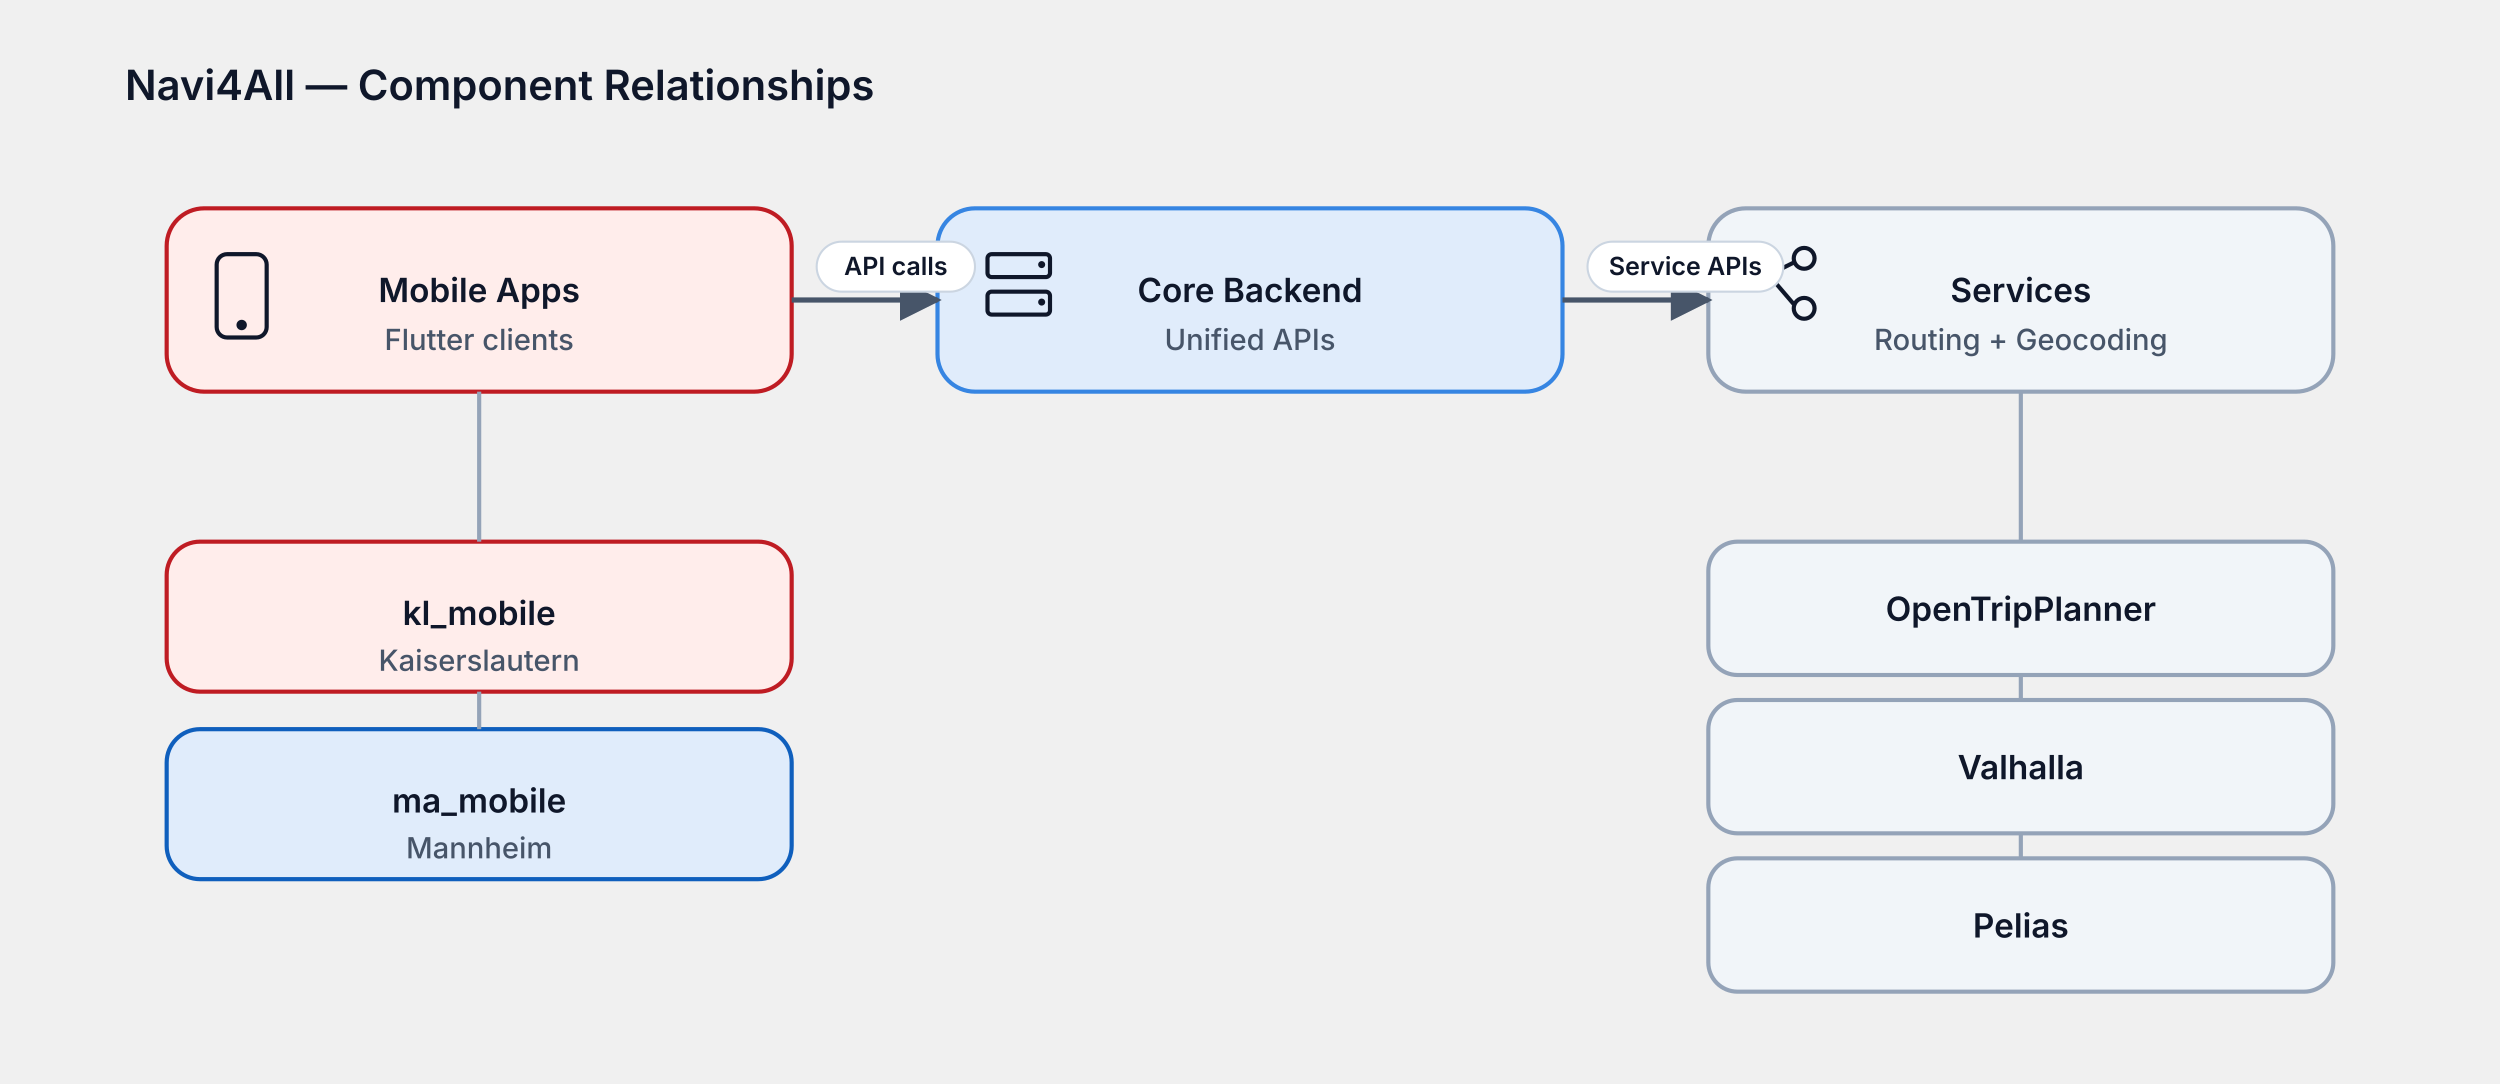
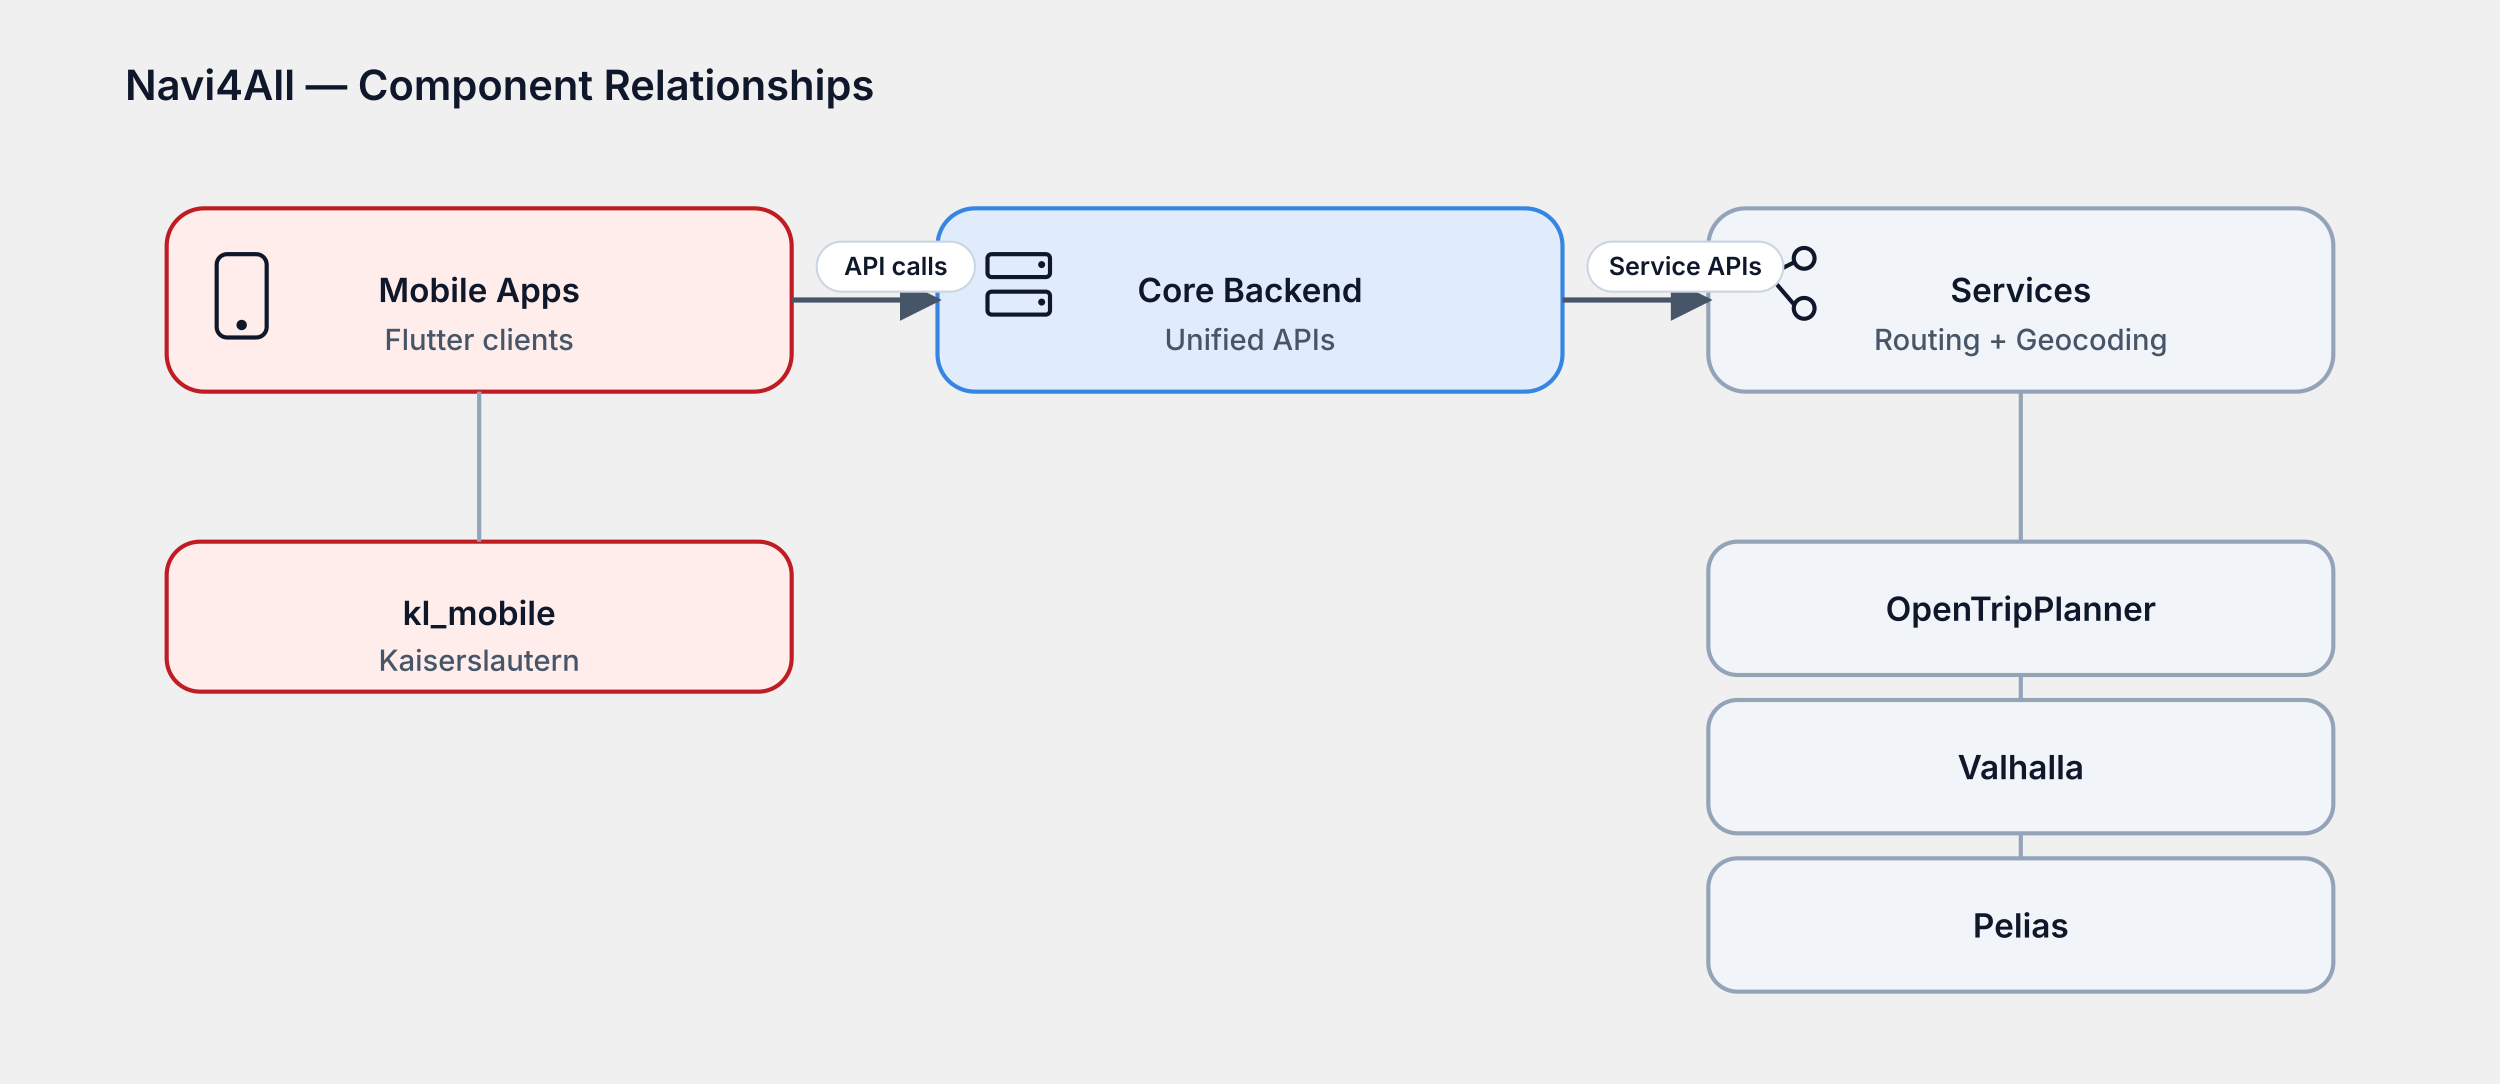
<svg xmlns="http://www.w3.org/2000/svg" width="1200" height="520" viewBox="0 0 1200 520" fill="none">
  <defs>
    <style>
      .title { font: 600 20px/1.2 "Inter", "SF Pro Text", "Segoe UI", sans-serif; fill: #0F172A; }
      .label { font: 600 16px/1.2 "Inter", "SF Pro Text", "Segoe UI", sans-serif; fill: #0F172A; }
      .small { font: 500 14px/1.2 "Inter", "SF Pro Text", "Segoe UI", sans-serif; fill: #0F172A; }
      .muted { fill: #475569; }
      .node { fill: #F8FAFC; stroke: #CBD5E1; stroke-width: 2; }
      .node-backend { fill: #F8FAFC; stroke: #94A3B8; stroke-width: 2; }
      .node-kl { fill: #FFEDEB; stroke: #BF1C23; stroke-width: 2; }
      .node-ma { fill: #E0ECFB; stroke: #0F5FBD; stroke-width: 2; }
      .group-apps { fill: #FFEDEB; stroke: #BF1C23; stroke-width: 2; }
      .group-backend { fill: #E0ECFB; stroke: #3685E2; stroke-width: 2; }
      .group-services { fill: #F1F5F9; stroke: #94A3B8; stroke-width: 2; }
      .service { fill: #F1F5F9; stroke: #94A3B8; stroke-width: 2; }
      .line { stroke: #94A3B8; stroke-width: 2; }
      .line-strong { stroke: #475569; stroke-width: 2.5; }
      .icon-stroke { stroke: #0F172A; stroke-width: 2; fill: none; }
      .icon-fill { fill: #0F172A; }
      .label-pill { fill: #FFFFFF; stroke: #CBD5E1; stroke-width: 1; }
      .label-text { font: 600 12px/1.2 "Inter", "SF Pro Text", "Segoe UI", sans-serif; fill: #0F172A; }
    </style>
    <marker id="arrow" viewBox="0 0 10 10" refX="9" refY="5" markerWidth="8" markerHeight="8" orient="auto-start-reverse">
      <path d="M 0 0 L 10 5 L 0 10 z" fill="#475569" />
    </marker>
  </defs>
  <text x="60" y="48" class="title">Navi4All — Component Relationships</text>
  <rect x="80" y="100" width="300" height="88" rx="18" class="group-apps" />
  <text x="230" y="145" text-anchor="middle" class="label">Mobile Apps</text>
  <text x="230" y="168" text-anchor="middle" class="small muted">Flutter clients</text>
  <rect x="104" y="122" width="24" height="40" rx="5" class="icon-stroke" />
  <circle cx="116" cy="156" r="2.5" class="icon-fill" />
  <rect x="450" y="100" width="300" height="88" rx="18" class="group-backend" />
  <text x="600" y="145" text-anchor="middle" class="label">Core Backend</text>
  <text x="600" y="168" text-anchor="middle" class="small muted">Unified APIs</text>
  <rect x="474" y="122" width="30" height="11" rx="2" class="icon-stroke" />
  <rect x="474" y="140" width="30" height="11" rx="2" class="icon-stroke" />
  <circle cx="500" cy="127" r="1.7" class="icon-fill" />
  <circle cx="500" cy="145" r="1.7" class="icon-fill" />
  <rect x="820" y="100" width="300" height="88" rx="18" class="group-services" />
  <text x="970" y="145" text-anchor="middle" class="label">Services</text>
  <text x="970" y="168" text-anchor="middle" class="small muted">Routing + Geocoding</text>
  <circle cx="844" cy="132" r="5" class="icon-stroke" />
  <circle cx="866" cy="124" r="5" class="icon-stroke" />
  <circle cx="866" cy="148" r="5" class="icon-stroke" />
  <line x1="849" y1="132" x2="861" y2="126" class="icon-stroke" />
  <line x1="849" y1="132" x2="861" y2="146" class="icon-stroke" />
  <rect x="80" y="260" width="300" height="72" rx="16" class="node-kl" />
  <text x="230" y="300" text-anchor="middle" class="label">kl_mobile</text>
  <text x="230" y="322" text-anchor="middle" class="small muted">Kaiserslautern</text>
-   <rect x="80" y="350" width="300" height="72" rx="16" class="node-ma" />
-   <text x="230" y="390" text-anchor="middle" class="label">ma_mobile</text>
-   <text x="230" y="412" text-anchor="middle" class="small muted">Mannheim</text>
  <rect x="820" y="260" width="300" height="64" rx="14" class="service" />
  <text x="970" y="298" text-anchor="middle" class="label">OpenTripPlanner</text>
  <rect x="820" y="336" width="300" height="64" rx="14" class="service" />
  <text x="970" y="374" text-anchor="middle" class="label">Valhalla</text>
  <rect x="820" y="412" width="300" height="64" rx="14" class="service" />
  <text x="970" y="450" text-anchor="middle" class="label">Pelias</text>
  <line x1="230" y1="188" x2="230" y2="260" class="line" />
-   <line x1="230" y1="332" x2="230" y2="350" class="line" />
  <line x1="970" y1="188" x2="970" y2="260" class="line" />
  <line x1="970" y1="324" x2="970" y2="336" class="line" />
  <line x1="970" y1="400" x2="970" y2="412" class="line" />
  <line x1="380" y1="144" x2="450" y2="144" class="line-strong" marker-end="url(#arrow)" />
  <line x1="750" y1="144" x2="820" y2="144" class="line-strong" marker-end="url(#arrow)" />
  <rect x="392" y="116" width="76" height="24" rx="12" class="label-pill" />
  <text x="430" y="132" text-anchor="middle" class="label-text">API calls</text>
  <rect x="762" y="116" width="94" height="24" rx="12" class="label-pill" />
  <text x="809" y="132" text-anchor="middle" class="label-text">Service APIs</text>
</svg>
